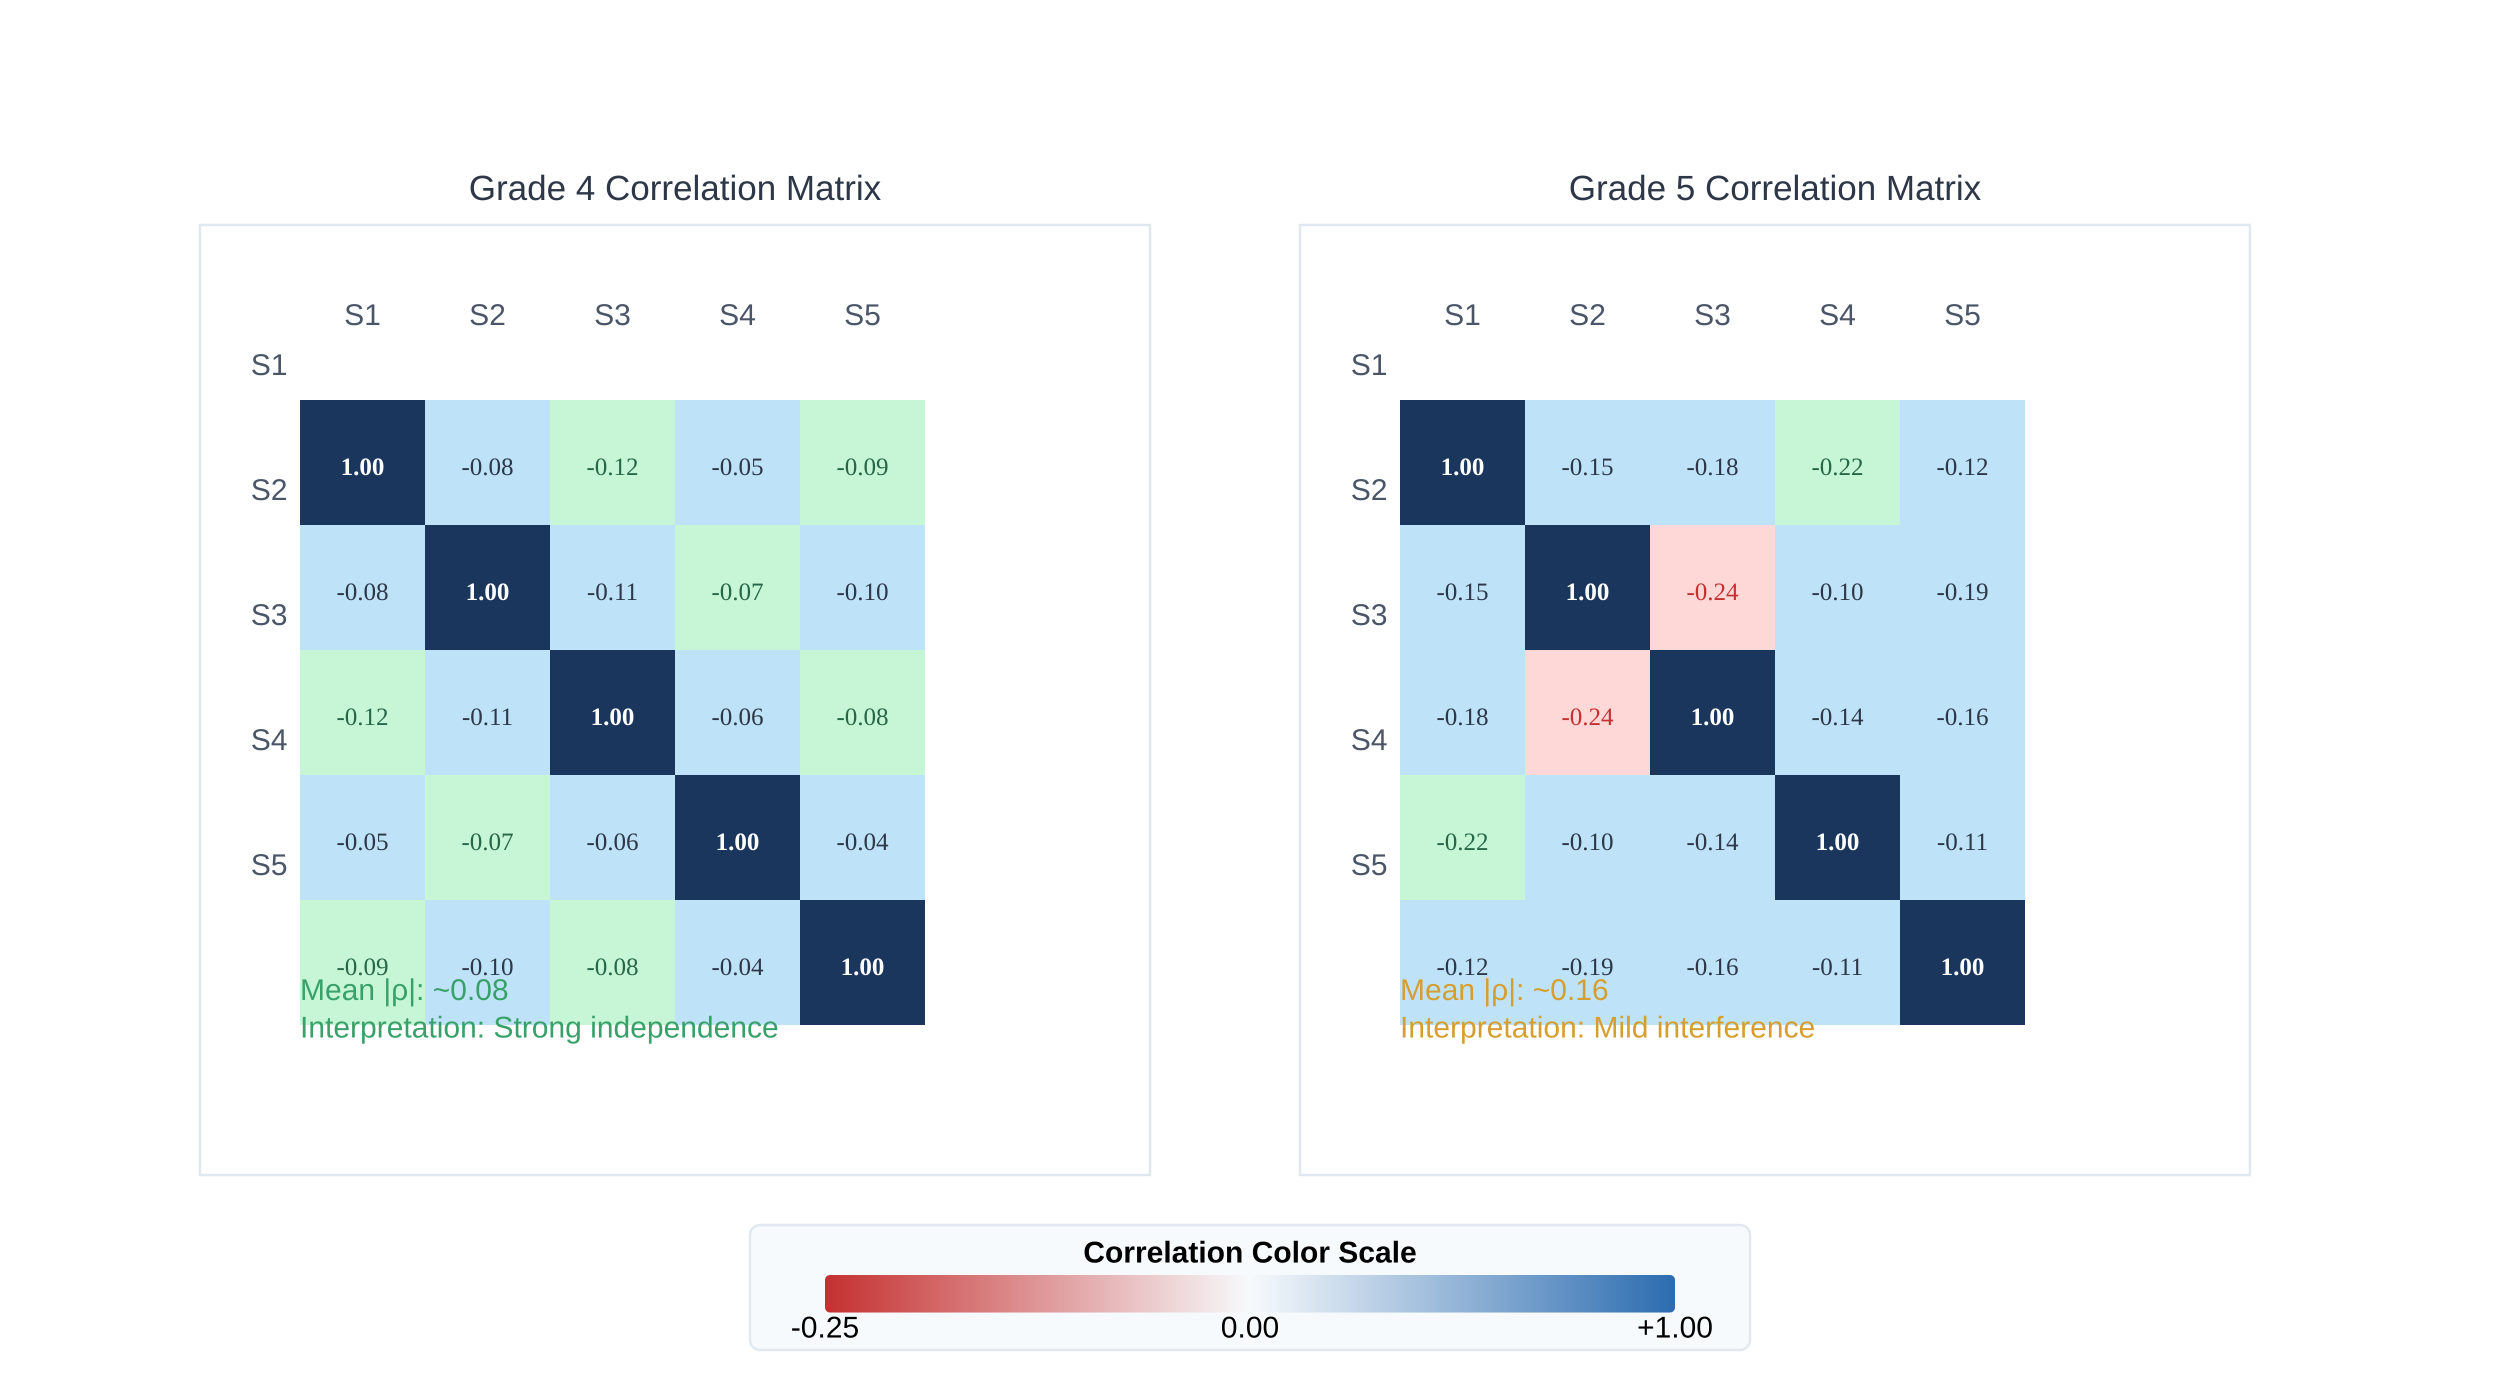
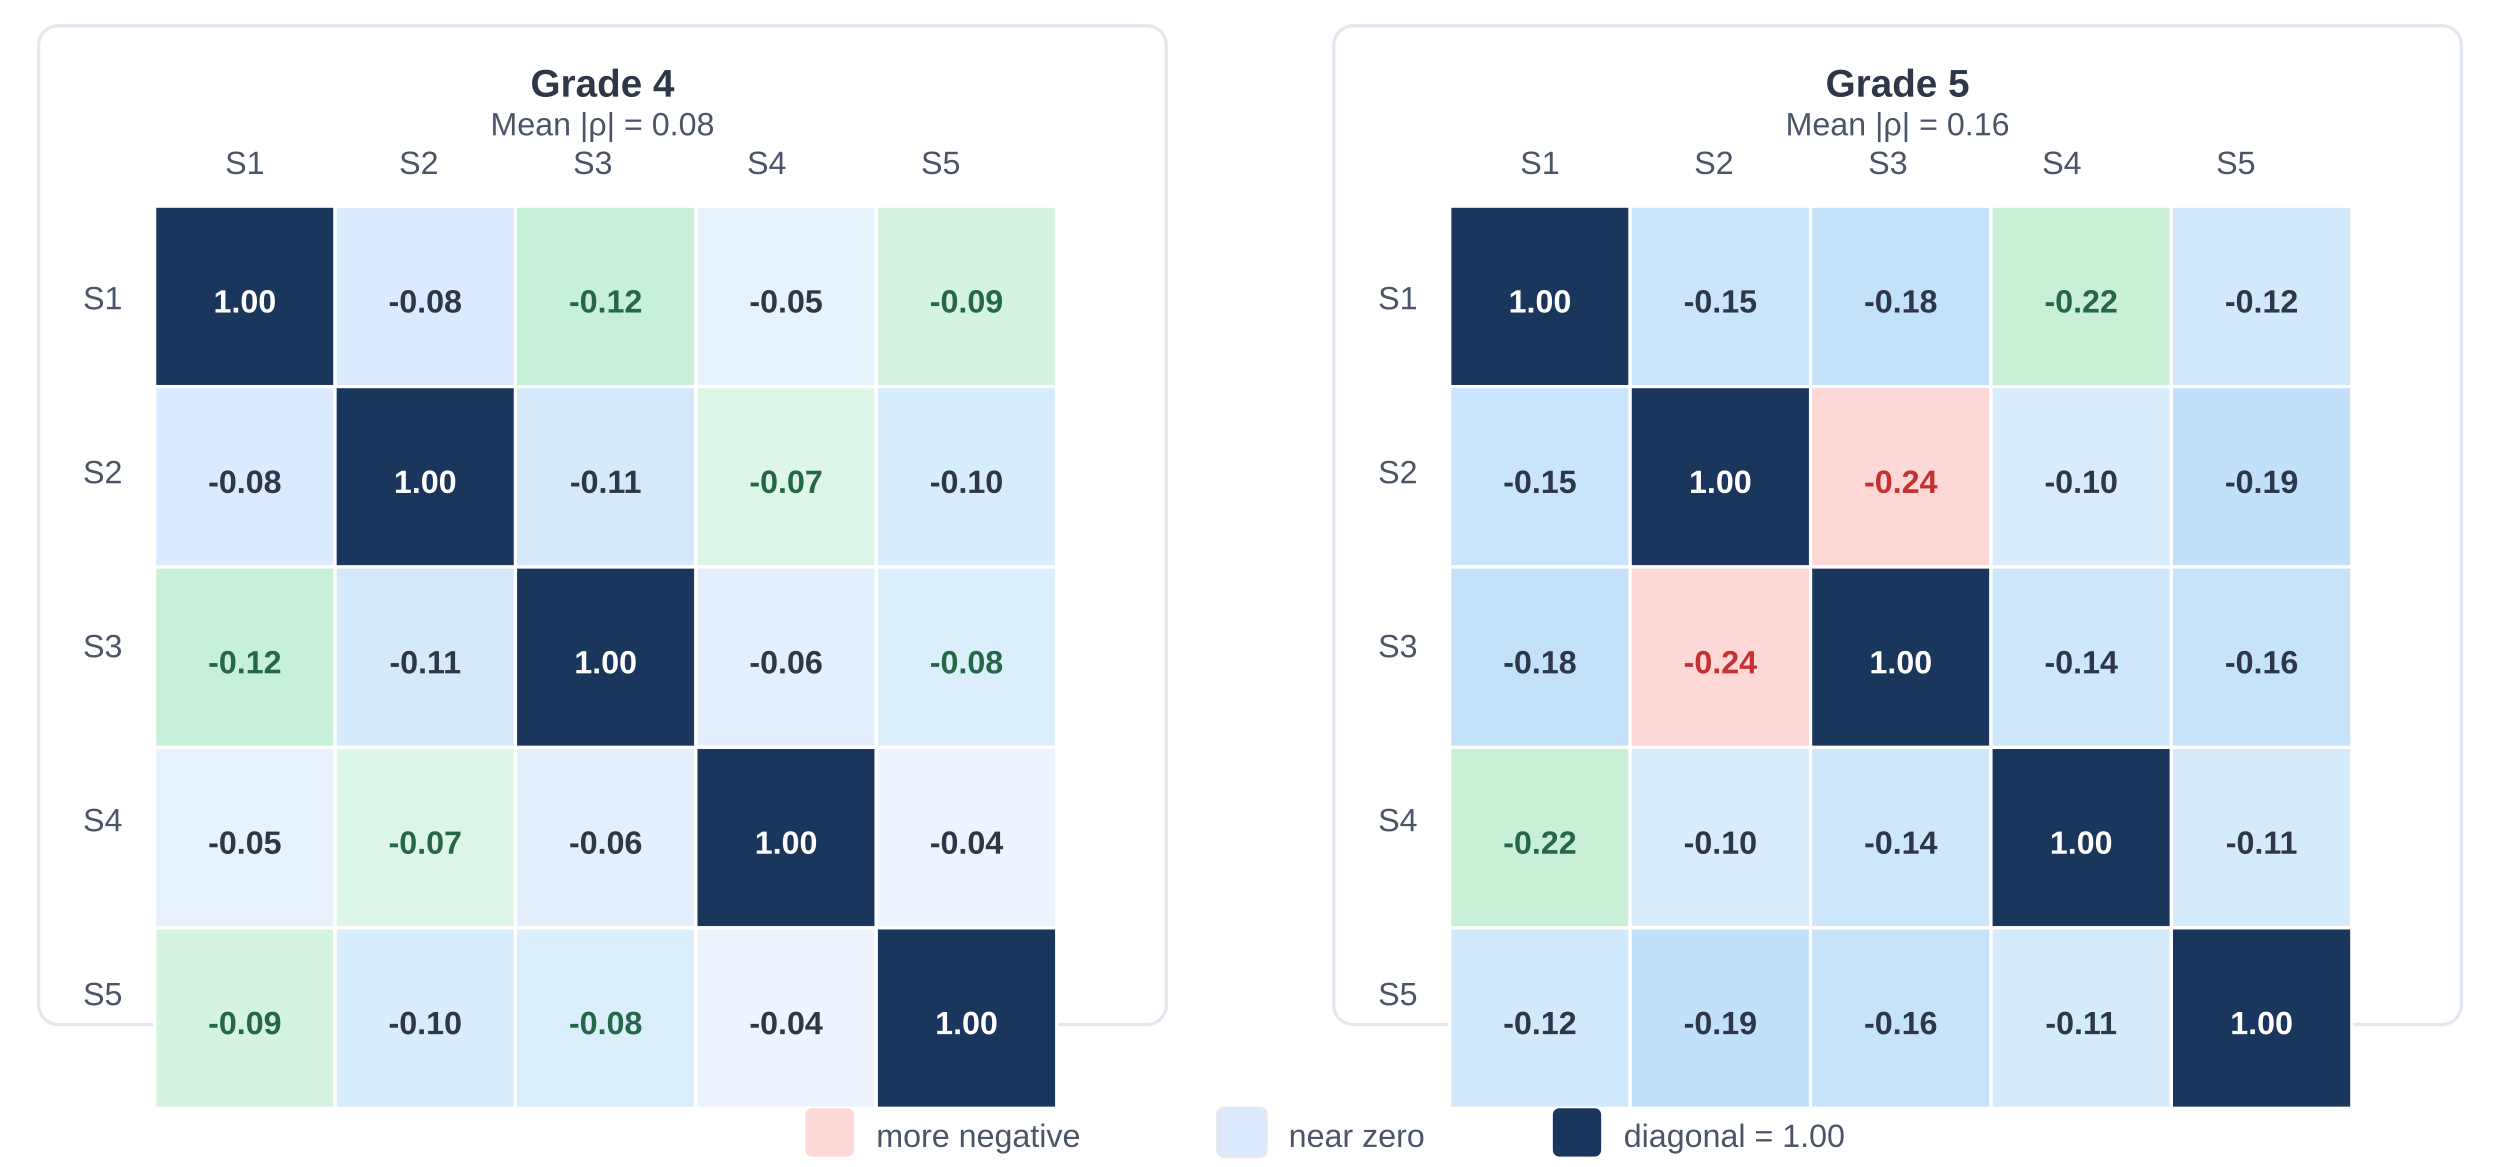
- <svg xmlns="http://www.w3.org/2000/svg" viewBox="0 0 1000 550">
+ <svg xmlns="http://www.w3.org/2000/svg" viewBox="22 16 776 362">
  <defs>
    <style>
-       .title { font-family: 'Times New Roman', serif; font-size: 18px; font-weight: bold; fill: #1a365d; }
-       .subtitle { font-family: 'Arial', sans-serif; font-size: 13px; fill: #718096; }
-       .label { font-family: 'Arial', sans-serif; font-size: 14px; fill: #2d3748; }
-       .small { font-family: 'Arial', sans-serif; font-size: 12px; }
-       .tick { font-family: 'Arial', sans-serif; font-size: 12px; }
+       .label { font-family: 'Arial', sans-serif; font-size: 12px; fill: #2d3748; font-weight: bold; }
+       .small { font-family: 'Arial', sans-serif; font-size: 10px; fill: #4a5568; }
+       .cell { font-family: 'Arial', sans-serif; font-size: 10px; font-weight: bold; }
    </style>
  </defs>
-   <rect width="1000" height="550" fill="white" />
-   <g transform="translate(80, 90)">
-     <rect x="0" y="0" width="380" height="380" fill="white" stroke="#e2e8f0" stroke-width="1" />
-     <text x="190" y="-10" text-anchor="middle" class="label bold">Grade 4 Correlation Matrix</text>
-     <g transform="translate(40, 30)">
-       <g class="small" fill="#4a5568">
-         <text x="25" y="10" text-anchor="middle">S1</text>
-         <text x="75" y="10" text-anchor="middle">S2</text>
-         <text x="125" y="10" text-anchor="middle">S3</text>
-         <text x="175" y="10" text-anchor="middle">S4</text>
-         <text x="225" y="10" text-anchor="middle">S5</text>
-         <text x="-5" y="30" text-anchor="end">S1</text>
-         <text x="-5" y="80" text-anchor="end">S2</text>
-         <text x="-5" y="130" text-anchor="end">S3</text>
-         <text x="-5" y="180" text-anchor="end">S4</text>
-         <text x="-5" y="230" text-anchor="end">S5</text>
-       </g>
-       <rect x="0" y="40" width="50" height="50" fill="#1a365d" />
-       <text x="25" y="70" text-anchor="middle" fill="white" font-size="10" font-weight="bold">1.00</text>
-       <rect x="50" y="40" width="50" height="50" fill="#bee3f8" />
-       <text x="75" y="70" text-anchor="middle" fill="#2d3748" font-size="10">-0.08</text>
-       <rect x="100" y="40" width="50" height="50" fill="#c6f6d5" />
-       <text x="125" y="70" text-anchor="middle" fill="#276749" font-size="10">-0.12</text>
-       <rect x="150" y="40" width="50" height="50" fill="#bee3f8" />
-       <text x="175" y="70" text-anchor="middle" fill="#2d3748" font-size="10">-0.05</text>
-       <rect x="200" y="40" width="50" height="50" fill="#c6f6d5" />
-       <text x="225" y="70" text-anchor="middle" fill="#276749" font-size="10">-0.09</text>
-       <rect x="0" y="90" width="50" height="50" fill="#bee3f8" />
-       <text x="25" y="120" text-anchor="middle" fill="#2d3748" font-size="10">-0.08</text>
-       <rect x="50" y="90" width="50" height="50" fill="#1a365d" />
-       <text x="75" y="120" text-anchor="middle" fill="white" font-size="10" font-weight="bold">1.00</text>
-       <rect x="100" y="90" width="50" height="50" fill="#bee3f8" />
-       <text x="125" y="120" text-anchor="middle" fill="#2d3748" font-size="10">-0.11</text>
-       <rect x="150" y="90" width="50" height="50" fill="#c6f6d5" />
-       <text x="175" y="120" text-anchor="middle" fill="#276749" font-size="10">-0.07</text>
-       <rect x="200" y="90" width="50" height="50" fill="#bee3f8" />
-       <text x="225" y="120" text-anchor="middle" fill="#2d3748" font-size="10">-0.10</text>
-       <rect x="0" y="140" width="50" height="50" fill="#c6f6d5" />
-       <text x="25" y="170" text-anchor="middle" fill="#276749" font-size="10">-0.12</text>
-       <rect x="50" y="140" width="50" height="50" fill="#bee3f8" />
-       <text x="75" y="170" text-anchor="middle" fill="#2d3748" font-size="10">-0.11</text>
-       <rect x="100" y="140" width="50" height="50" fill="#1a365d" />
-       <text x="125" y="170" text-anchor="middle" fill="white" font-size="10" font-weight="bold">1.00</text>
-       <rect x="150" y="140" width="50" height="50" fill="#bee3f8" />
-       <text x="175" y="170" text-anchor="middle" fill="#2d3748" font-size="10">-0.06</text>
-       <rect x="200" y="140" width="50" height="50" fill="#c6f6d5" />
-       <text x="225" y="170" text-anchor="middle" fill="#276749" font-size="10">-0.08</text>
-       <rect x="0" y="190" width="50" height="50" fill="#bee3f8" />
-       <text x="25" y="220" text-anchor="middle" fill="#2d3748" font-size="10">-0.05</text>
-       <rect x="50" y="190" width="50" height="50" fill="#c6f6d5" />
-       <text x="75" y="220" text-anchor="middle" fill="#276749" font-size="10">-0.07</text>
-       <rect x="100" y="190" width="50" height="50" fill="#bee3f8" />
-       <text x="125" y="220" text-anchor="middle" fill="#2d3748" font-size="10">-0.06</text>
-       <rect x="150" y="190" width="50" height="50" fill="#1a365d" />
-       <text x="175" y="220" text-anchor="middle" fill="white" font-size="10" font-weight="bold">1.00</text>
-       <rect x="200" y="190" width="50" height="50" fill="#bee3f8" />
-       <text x="225" y="220" text-anchor="middle" fill="#2d3748" font-size="10">-0.04</text>
-       <rect x="0" y="240" width="50" height="50" fill="#c6f6d5" />
-       <text x="25" y="270" text-anchor="middle" fill="#276749" font-size="10">-0.09</text>
-       <rect x="50" y="240" width="50" height="50" fill="#bee3f8" />
-       <text x="75" y="270" text-anchor="middle" fill="#2d3748" font-size="10">-0.10</text>
-       <rect x="100" y="240" width="50" height="50" fill="#c6f6d5" />
-       <text x="125" y="270" text-anchor="middle" fill="#276749" font-size="10">-0.08</text>
-       <rect x="150" y="240" width="50" height="50" fill="#bee3f8" />
-       <text x="175" y="270" text-anchor="middle" fill="#2d3748" font-size="10">-0.04</text>
-       <rect x="200" y="240" width="50" height="50" fill="#1a365d" />
-       <text x="225" y="270" text-anchor="middle" fill="white" font-size="10" font-weight="bold">1.00</text>
-     </g>
-     <g transform="translate(40, 310)">
-       <text x="0" y="0" class="small" fill="#38a169">Mean |ρ|: ~0.08</text>
-       <text x="0" y="15" class="small" fill="#38a169">Interpretation: Strong independence</text>
+   <rect width="820" height="400" fill="white" />
+   <g transform="translate(34, 24)">
+     <rect x="0" y="0" width="350" height="310" fill="#ffffff" stroke="#e2e8f0" rx="6" />
+     <text x="175" y="22" text-anchor="middle" class="label">Grade 4</text>
+     <text x="175" y="34" text-anchor="middle" class="small">Mean |ρ| = 0.08</text>
+     <g transform="translate(36, 56)">
+       <text x="28" y="-10" text-anchor="middle" class="small">S1</text>
+       <text x="82" y="-10" text-anchor="middle" class="small">S2</text>
+       <text x="136" y="-10" text-anchor="middle" class="small">S3</text>
+       <text x="190" y="-10" text-anchor="middle" class="small">S4</text>
+       <text x="244" y="-10" text-anchor="middle" class="small">S5</text>
+       <text x="-10" y="32" text-anchor="end" class="small">S1</text>
+       <text x="-10" y="86" text-anchor="end" class="small">S2</text>
+       <text x="-10" y="140" text-anchor="end" class="small">S3</text>
+       <text x="-10" y="194" text-anchor="end" class="small">S4</text>
+       <text x="-10" y="248" text-anchor="end" class="small">S5</text>
+       <rect x="0" y="0" width="56" height="56" fill="#1a365d" stroke="#ffffff" />
+       <text x="28" y="33" text-anchor="middle" fill="white" class="cell">1.00</text>
+       <rect x="56" y="0" width="56" height="56" fill="#dbeafe" stroke="#ffffff" />
+       <text x="84" y="33" text-anchor="middle" fill="#2d3748" class="cell">-0.08</text>
+       <rect x="112" y="0" width="56" height="56" fill="#c7f0d8" stroke="#ffffff" />
+       <text x="140" y="33" text-anchor="middle" fill="#276749" class="cell">-0.12</text>
+       <rect x="168" y="0" width="56" height="56" fill="#e8f2fd" stroke="#ffffff" />
+       <text x="196" y="33" text-anchor="middle" fill="#2d3748" class="cell">-0.05</text>
+       <rect x="224" y="0" width="56" height="56" fill="#d4f4df" stroke="#ffffff" />
+       <text x="252" y="33" text-anchor="middle" fill="#276749" class="cell">-0.09</text>
+       <rect x="0" y="56" width="56" height="56" fill="#dbeafe" stroke="#ffffff" />
+       <text x="28" y="89" text-anchor="middle" fill="#2d3748" class="cell">-0.08</text>
+       <rect x="56" y="56" width="56" height="56" fill="#1a365d" stroke="#ffffff" />
+       <text x="84" y="89" text-anchor="middle" fill="white" class="cell">1.00</text>
+       <rect x="112" y="56" width="56" height="56" fill="#d4eafb" stroke="#ffffff" />
+       <text x="140" y="89" text-anchor="middle" fill="#2d3748" class="cell">-0.11</text>
+       <rect x="168" y="56" width="56" height="56" fill="#ddf6e7" stroke="#ffffff" />
+       <text x="196" y="89" text-anchor="middle" fill="#276749" class="cell">-0.07</text>
+       <rect x="224" y="56" width="56" height="56" fill="#d7ecfc" stroke="#ffffff" />
+       <text x="252" y="89" text-anchor="middle" fill="#2d3748" class="cell">-0.10</text>
+       <rect x="0" y="112" width="56" height="56" fill="#c7f0d8" stroke="#ffffff" />
+       <text x="28" y="145" text-anchor="middle" fill="#276749" class="cell">-0.12</text>
+       <rect x="56" y="112" width="56" height="56" fill="#d4eafb" stroke="#ffffff" />
+       <text x="84" y="145" text-anchor="middle" fill="#2d3748" class="cell">-0.11</text>
+       <rect x="112" y="112" width="56" height="56" fill="#1a365d" stroke="#ffffff" />
+       <text x="140" y="145" text-anchor="middle" fill="white" class="cell">1.00</text>
+       <rect x="168" y="112" width="56" height="56" fill="#e3f0fc" stroke="#ffffff" />
+       <text x="196" y="145" text-anchor="middle" fill="#2d3748" class="cell">-0.06</text>
+       <rect x="224" y="112" width="56" height="56" fill="#dbeefb" stroke="#ffffff" />
+       <text x="252" y="145" text-anchor="middle" fill="#276749" class="cell">-0.08</text>
+       <rect x="0" y="168" width="56" height="56" fill="#e8f2fd" stroke="#ffffff" />
+       <text x="28" y="201" text-anchor="middle" fill="#2d3748" class="cell">-0.05</text>
+       <rect x="56" y="168" width="56" height="56" fill="#ddf6e7" stroke="#ffffff" />
+       <text x="84" y="201" text-anchor="middle" fill="#276749" class="cell">-0.07</text>
+       <rect x="112" y="168" width="56" height="56" fill="#e3f0fc" stroke="#ffffff" />
+       <text x="140" y="201" text-anchor="middle" fill="#2d3748" class="cell">-0.06</text>
+       <rect x="168" y="168" width="56" height="56" fill="#1a365d" stroke="#ffffff" />
+       <text x="196" y="201" text-anchor="middle" fill="white" class="cell">1.00</text>
+       <rect x="224" y="168" width="56" height="56" fill="#edf4fd" stroke="#ffffff" />
+       <text x="252" y="201" text-anchor="middle" fill="#2d3748" class="cell">-0.04</text>
+       <rect x="0" y="224" width="56" height="56" fill="#d4f4df" stroke="#ffffff" />
+       <text x="28" y="257" text-anchor="middle" fill="#276749" class="cell">-0.09</text>
+       <rect x="56" y="224" width="56" height="56" fill="#d7ecfc" stroke="#ffffff" />
+       <text x="84" y="257" text-anchor="middle" fill="#2d3748" class="cell">-0.10</text>
+       <rect x="112" y="224" width="56" height="56" fill="#dbeefb" stroke="#ffffff" />
+       <text x="140" y="257" text-anchor="middle" fill="#276749" class="cell">-0.08</text>
+       <rect x="168" y="224" width="56" height="56" fill="#edf4fd" stroke="#ffffff" />
+       <text x="196" y="257" text-anchor="middle" fill="#2d3748" class="cell">-0.04</text>
+       <rect x="224" y="224" width="56" height="56" fill="#1a365d" stroke="#ffffff" />
+       <text x="252" y="257" text-anchor="middle" fill="white" class="cell">1.00</text>
    </g>
  </g>
-   <g transform="translate(520, 90)">
-     <rect x="0" y="0" width="380" height="380" fill="white" stroke="#e2e8f0" stroke-width="1" />
-     <text x="190" y="-10" text-anchor="middle" class="label bold">Grade 5 Correlation Matrix</text>
-     <g transform="translate(40, 30)">
-       <g class="small" fill="#4a5568">
-         <text x="25" y="10" text-anchor="middle">S1</text>
-         <text x="75" y="10" text-anchor="middle">S2</text>
-         <text x="125" y="10" text-anchor="middle">S3</text>
-         <text x="175" y="10" text-anchor="middle">S4</text>
-         <text x="225" y="10" text-anchor="middle">S5</text>
-         <text x="-5" y="30" text-anchor="end">S1</text>
-         <text x="-5" y="80" text-anchor="end">S2</text>
-         <text x="-5" y="130" text-anchor="end">S3</text>
-         <text x="-5" y="180" text-anchor="end">S4</text>
-         <text x="-5" y="230" text-anchor="end">S5</text>
-       </g>
-       <rect x="0" y="40" width="50" height="50" fill="#1a365d" />
-       <text x="25" y="70" text-anchor="middle" fill="white" font-size="10" font-weight="bold">1.00</text>
-       <rect x="50" y="40" width="50" height="50" fill="#bee3f8" />
-       <text x="75" y="70" text-anchor="middle" fill="#2d3748" font-size="10">-0.15</text>
-       <rect x="100" y="40" width="50" height="50" fill="#bee3f8" />
-       <text x="125" y="70" text-anchor="middle" fill="#2d3748" font-size="10">-0.18</text>
-       <rect x="150" y="40" width="50" height="50" fill="#c6f6d5" />
-       <text x="175" y="70" text-anchor="middle" fill="#276749" font-size="10">-0.22</text>
-       <rect x="200" y="40" width="50" height="50" fill="#bee3f8" />
-       <text x="225" y="70" text-anchor="middle" fill="#2d3748" font-size="10">-0.12</text>
-       <rect x="0" y="90" width="50" height="50" fill="#bee3f8" />
-       <text x="25" y="120" text-anchor="middle" fill="#2d3748" font-size="10">-0.15</text>
-       <rect x="50" y="90" width="50" height="50" fill="#1a365d" />
-       <text x="75" y="120" text-anchor="middle" fill="white" font-size="10" font-weight="bold">1.00</text>
-       <rect x="100" y="90" width="50" height="50" fill="#fed7d7" />
-       <text x="125" y="120" text-anchor="middle" fill="#c53030" font-size="10">-0.24</text>
-       <rect x="150" y="90" width="50" height="50" fill="#bee3f8" />
-       <text x="175" y="120" text-anchor="middle" fill="#2d3748" font-size="10">-0.10</text>
-       <rect x="200" y="90" width="50" height="50" fill="#bee3f8" />
-       <text x="225" y="120" text-anchor="middle" fill="#2d3748" font-size="10">-0.19</text>
-       <rect x="0" y="140" width="50" height="50" fill="#bee3f8" />
-       <text x="25" y="170" text-anchor="middle" fill="#2d3748" font-size="10">-0.18</text>
-       <rect x="50" y="140" width="50" height="50" fill="#fed7d7" />
-       <text x="75" y="170" text-anchor="middle" fill="#c53030" font-size="10">-0.24</text>
-       <rect x="100" y="140" width="50" height="50" fill="#1a365d" />
-       <text x="125" y="170" text-anchor="middle" fill="white" font-size="10" font-weight="bold">1.00</text>
-       <rect x="150" y="140" width="50" height="50" fill="#bee3f8" />
-       <text x="175" y="170" text-anchor="middle" fill="#2d3748" font-size="10">-0.14</text>
-       <rect x="200" y="140" width="50" height="50" fill="#bee3f8" />
-       <text x="225" y="170" text-anchor="middle" fill="#2d3748" font-size="10">-0.16</text>
-       <rect x="0" y="190" width="50" height="50" fill="#c6f6d5" />
-       <text x="25" y="220" text-anchor="middle" fill="#276749" font-size="10">-0.22</text>
-       <rect x="50" y="190" width="50" height="50" fill="#bee3f8" />
-       <text x="75" y="220" text-anchor="middle" fill="#2d3748" font-size="10">-0.10</text>
-       <rect x="100" y="190" width="50" height="50" fill="#bee3f8" />
-       <text x="125" y="220" text-anchor="middle" fill="#2d3748" font-size="10">-0.14</text>
-       <rect x="150" y="190" width="50" height="50" fill="#1a365d" />
-       <text x="175" y="220" text-anchor="middle" fill="white" font-size="10" font-weight="bold">1.00</text>
-       <rect x="200" y="190" width="50" height="50" fill="#bee3f8" />
-       <text x="225" y="220" text-anchor="middle" fill="#2d3748" font-size="10">-0.11</text>
-       <rect x="0" y="240" width="50" height="50" fill="#bee3f8" />
-       <text x="25" y="270" text-anchor="middle" fill="#2d3748" font-size="10">-0.12</text>
-       <rect x="50" y="240" width="50" height="50" fill="#bee3f8" />
-       <text x="75" y="270" text-anchor="middle" fill="#2d3748" font-size="10">-0.19</text>
-       <rect x="100" y="240" width="50" height="50" fill="#bee3f8" />
-       <text x="125" y="270" text-anchor="middle" fill="#2d3748" font-size="10">-0.16</text>
-       <rect x="150" y="240" width="50" height="50" fill="#bee3f8" />
-       <text x="175" y="270" text-anchor="middle" fill="#2d3748" font-size="10">-0.11</text>
-       <rect x="200" y="240" width="50" height="50" fill="#1a365d" />
-       <text x="225" y="270" text-anchor="middle" fill="white" font-size="10" font-weight="bold">1.00</text>
-     </g>
-     <g transform="translate(40, 310)">
-       <text x="0" y="0" class="small" fill="#d69e2e">Mean |ρ|: ~0.16</text>
-       <text x="0" y="15" class="small" fill="#d69e2e">Interpretation: Mild interference</text>
+   <g transform="translate(436, 24)">
+     <rect x="0" y="0" width="350" height="310" fill="#ffffff" stroke="#e2e8f0" rx="6" />
+     <text x="175" y="22" text-anchor="middle" class="label">Grade 5</text>
+     <text x="175" y="34" text-anchor="middle" class="small">Mean |ρ| = 0.16</text>
+     <g transform="translate(36, 56)">
+       <text x="28" y="-10" text-anchor="middle" class="small">S1</text>
+       <text x="82" y="-10" text-anchor="middle" class="small">S2</text>
+       <text x="136" y="-10" text-anchor="middle" class="small">S3</text>
+       <text x="190" y="-10" text-anchor="middle" class="small">S4</text>
+       <text x="244" y="-10" text-anchor="middle" class="small">S5</text>
+       <text x="-10" y="32" text-anchor="end" class="small">S1</text>
+       <text x="-10" y="86" text-anchor="end" class="small">S2</text>
+       <text x="-10" y="140" text-anchor="end" class="small">S3</text>
+       <text x="-10" y="194" text-anchor="end" class="small">S4</text>
+       <text x="-10" y="248" text-anchor="end" class="small">S5</text>
+       <rect x="0" y="0" width="56" height="56" fill="#1a365d" stroke="#ffffff" />
+       <text x="28" y="33" text-anchor="middle" fill="white" class="cell">1.00</text>
+       <rect x="56" y="0" width="56" height="56" fill="#cae5fb" stroke="#ffffff" />
+       <text x="84" y="33" text-anchor="middle" fill="#2d3748" class="cell">-0.15</text>
+       <rect x="112" y="0" width="56" height="56" fill="#c4e1fa" stroke="#ffffff" />
+       <text x="140" y="33" text-anchor="middle" fill="#2d3748" class="cell">-0.18</text>
+       <rect x="168" y="0" width="56" height="56" fill="#c9f0d7" stroke="#ffffff" />
+       <text x="196" y="33" text-anchor="middle" fill="#276749" class="cell">-0.22</text>
+       <rect x="224" y="0" width="56" height="56" fill="#d2e9fc" stroke="#ffffff" />
+       <text x="252" y="33" text-anchor="middle" fill="#2d3748" class="cell">-0.12</text>
+       <rect x="0" y="56" width="56" height="56" fill="#cae5fb" stroke="#ffffff" />
+       <text x="28" y="89" text-anchor="middle" fill="#2d3748" class="cell">-0.15</text>
+       <rect x="56" y="56" width="56" height="56" fill="#1a365d" stroke="#ffffff" />
+       <text x="84" y="89" text-anchor="middle" fill="white" class="cell">1.00</text>
+       <rect x="112" y="56" width="56" height="56" fill="#fed7d7" stroke="#ffffff" />
+       <text x="140" y="89" text-anchor="middle" fill="#c53030" class="cell">-0.24</text>
+       <rect x="168" y="56" width="56" height="56" fill="#d8ecfc" stroke="#ffffff" />
+       <text x="196" y="89" text-anchor="middle" fill="#2d3748" class="cell">-0.10</text>
+       <rect x="224" y="56" width="56" height="56" fill="#c3e0fa" stroke="#ffffff" />
+       <text x="252" y="89" text-anchor="middle" fill="#2d3748" class="cell">-0.19</text>
+       <rect x="0" y="112" width="56" height="56" fill="#c4e1fa" stroke="#ffffff" />
+       <text x="28" y="145" text-anchor="middle" fill="#2d3748" class="cell">-0.18</text>
+       <rect x="56" y="112" width="56" height="56" fill="#fed7d7" stroke="#ffffff" />
+       <text x="84" y="145" text-anchor="middle" fill="#c53030" class="cell">-0.24</text>
+       <rect x="112" y="112" width="56" height="56" fill="#1a365d" stroke="#ffffff" />
+       <text x="140" y="145" text-anchor="middle" fill="white" class="cell">1.00</text>
+       <rect x="168" y="112" width="56" height="56" fill="#cfe7fb" stroke="#ffffff" />
+       <text x="196" y="145" text-anchor="middle" fill="#2d3748" class="cell">-0.14</text>
+       <rect x="224" y="112" width="56" height="56" fill="#c7e3fa" stroke="#ffffff" />
+       <text x="252" y="145" text-anchor="middle" fill="#2d3748" class="cell">-0.16</text>
+       <rect x="0" y="168" width="56" height="56" fill="#c9f0d7" stroke="#ffffff" />
+       <text x="28" y="201" text-anchor="middle" fill="#276749" class="cell">-0.22</text>
+       <rect x="56" y="168" width="56" height="56" fill="#d8ecfc" stroke="#ffffff" />
+       <text x="84" y="201" text-anchor="middle" fill="#2d3748" class="cell">-0.10</text>
+       <rect x="112" y="168" width="56" height="56" fill="#cfe7fb" stroke="#ffffff" />
+       <text x="140" y="201" text-anchor="middle" fill="#2d3748" class="cell">-0.14</text>
+       <rect x="168" y="168" width="56" height="56" fill="#1a365d" stroke="#ffffff" />
+       <text x="196" y="201" text-anchor="middle" fill="white" class="cell">1.00</text>
+       <rect x="224" y="168" width="56" height="56" fill="#d5ebfc" stroke="#ffffff" />
+       <text x="252" y="201" text-anchor="middle" fill="#2d3748" class="cell">-0.11</text>
+       <rect x="0" y="224" width="56" height="56" fill="#d2e9fc" stroke="#ffffff" />
+       <text x="28" y="257" text-anchor="middle" fill="#2d3748" class="cell">-0.12</text>
+       <rect x="56" y="224" width="56" height="56" fill="#c3e0fa" stroke="#ffffff" />
+       <text x="84" y="257" text-anchor="middle" fill="#2d3748" class="cell">-0.19</text>
+       <rect x="112" y="224" width="56" height="56" fill="#c7e3fa" stroke="#ffffff" />
+       <text x="140" y="257" text-anchor="middle" fill="#2d3748" class="cell">-0.16</text>
+       <rect x="168" y="224" width="56" height="56" fill="#d5ebfc" stroke="#ffffff" />
+       <text x="196" y="257" text-anchor="middle" fill="#2d3748" class="cell">-0.11</text>
+       <rect x="224" y="224" width="56" height="56" fill="#1a365d" stroke="#ffffff" />
+       <text x="252" y="257" text-anchor="middle" fill="white" class="cell">1.00</text>
    </g>
  </g>
-   <g transform="translate(300, 490)">
-     <rect x="0" y="0" width="400" height="50" fill="#f7fafc" stroke="#e2e8f0" rx="4" />
-     <text x="200" y="15" text-anchor="middle" class="tick" font-weight="bold">Correlation Color Scale</text>
-     <defs>
-       <linearGradient id="corrGrad" x1="0%" y1="0%" x2="100%" y2="0%">
-         <stop offset="0%" style="stop-color:#c53030" />
-         <stop offset="50%" style="stop-color:#f7fafc" />
-         <stop offset="100%" style="stop-color:#2b6cb0" />
-       </linearGradient>
-     </defs>
-     <rect x="30" y="20" width="340" height="15" fill="url(#corrGrad)" rx="2" />
-     <text x="30" y="45" text-anchor="middle" class="tick">-0.25</text>
-     <text x="200" y="45" text-anchor="middle" class="tick">0.00</text>
-     <text x="370" y="45" text-anchor="middle" class="tick">+1.00</text>
+   <g transform="translate(272, 360)">
+     <rect x="0" y="0" width="15" height="15" fill="#fed7d7" rx="2" />
+     <text x="22" y="12" class="small">more negative</text>
+     <rect x="128" y="0" width="15" height="15" fill="#dbeafe" stroke="#e2e8f0" rx="2" />
+     <text x="150" y="12" class="small">near zero</text>
+     <rect x="232" y="0" width="15" height="15" fill="#1a365d" rx="2" />
+     <text x="254" y="12" class="small">diagonal = 1.00</text>
  </g>
</svg>
